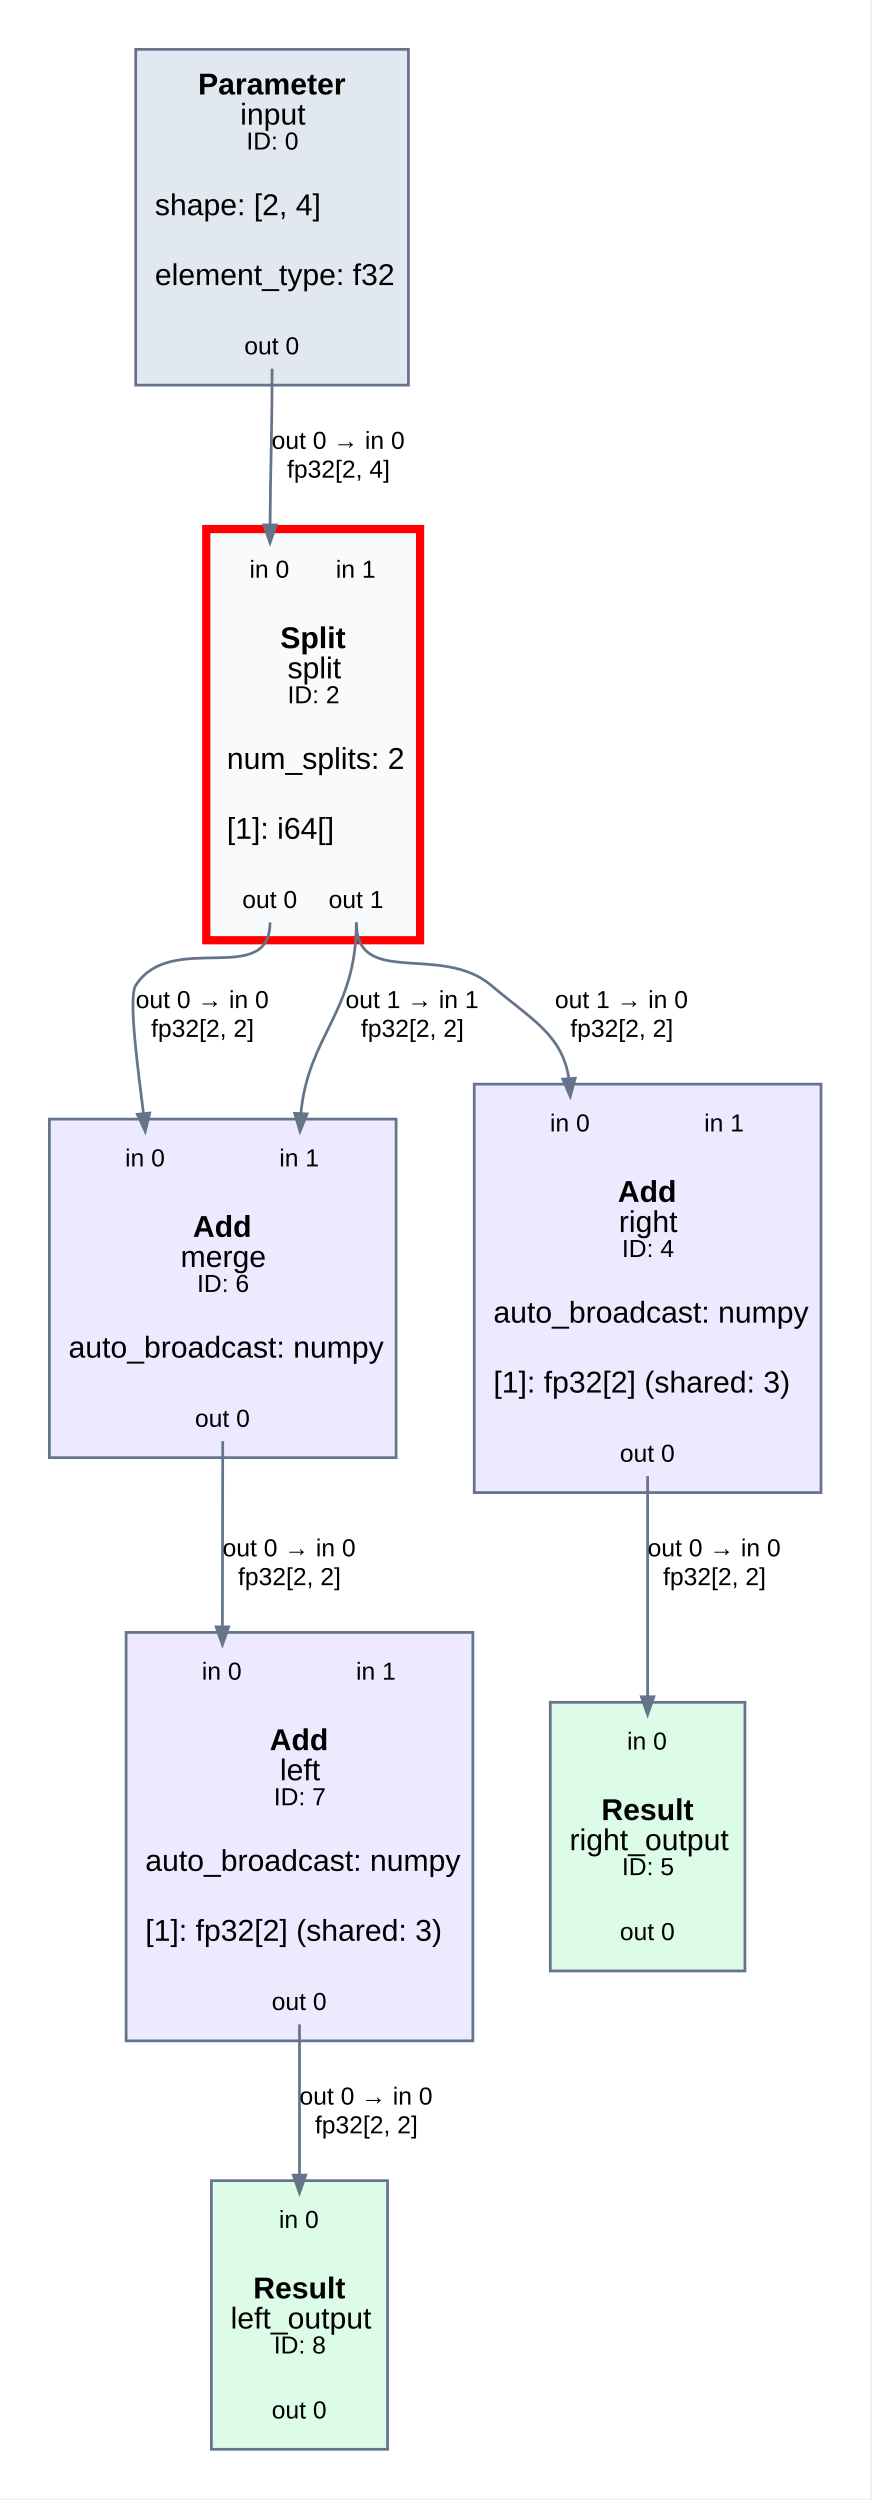
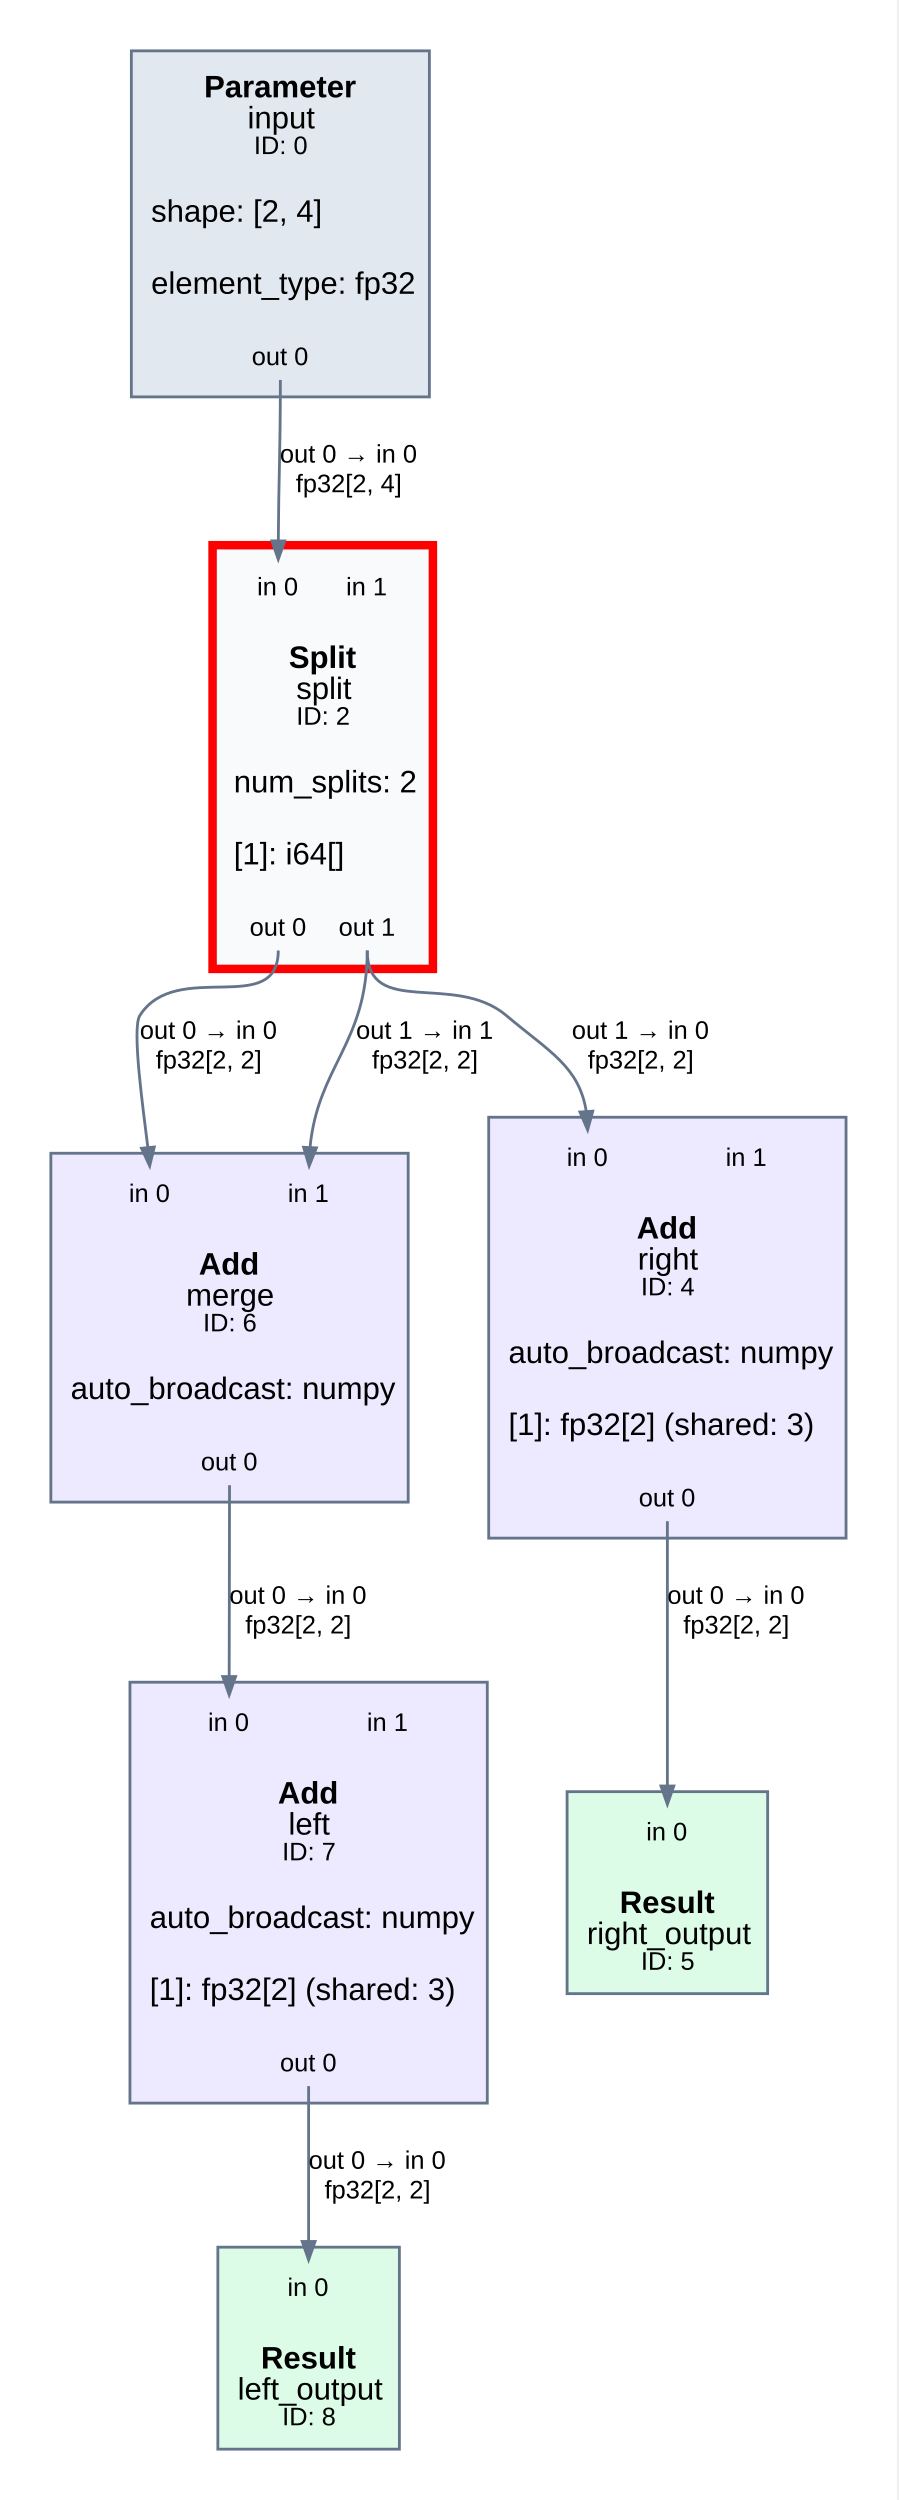
- <svg xmlns="http://www.w3.org/2000/svg" width="318pt" height="912pt" viewBox="0.00 0.00 318.00 912.00">
-   <g id="graph0" class="graph" transform="scale(1 1) rotate(0) translate(18 893.5)">
-     <polygon fill="white" stroke="none" points="-18,18 -18,-893.5 299.5,-893.5 299.5,18 -18,18" />
+ <svg xmlns="http://www.w3.org/2000/svg" width="318pt" height="885pt" viewBox="0.00 0.00 318.00 885.00">
+   <g id="graph0" class="graph" transform="scale(1 1) rotate(0) translate(18 867)">
+     <polygon fill="white" stroke="none" points="-18,18 -18,-867 299.5,-867 299.5,18 -18,18" />
    <g id="node_n0" class="node">
-       <polygon fill="#e2e8f0" stroke="none" points="31.5,-753 31.5,-875.5 131,-875.5 131,-753 31.5,-753" />
-       <polygon fill="none" stroke="#64748b" points="31.5,-753 31.5,-875.5 131,-875.5 131,-753 31.5,-753" />
-       <text xml:space="preserve" text-anchor="start" x="54.25" y="-859.05" font-family="Arial" font-weight="bold" font-size="11.00">Parameter</text>
-       <text xml:space="preserve" text-anchor="start" x="69.62" y="-848.05" font-family="Arial" font-size="11.00">input</text>
-       <text xml:space="preserve" text-anchor="start" x="71.88" y="-838.95" font-family="Arial" font-size="9.00">ID: 0</text>
-       <text xml:space="preserve" text-anchor="start" x="38.5" y="-815" font-family="Arial" font-size="11.00">shape: [2, 4]</text>
-       <text xml:space="preserve" text-anchor="start" x="38.5" y="-789.5" font-family="Arial" font-size="11.00">element_type: f32</text>
-       <text xml:space="preserve" text-anchor="start" x="71.12" y="-764.25" font-family="Arial" font-size="9.00">out 0</text>
+       <polygon fill="#e2e8f0" stroke="none" points="28.5,-726.5 28.5,-849 134,-849 134,-726.5 28.5,-726.5" />
+       <polygon fill="none" stroke="#64748b" points="28.5,-726.5 28.5,-849 134,-849 134,-726.5 28.5,-726.5" />
+       <text xml:space="preserve" text-anchor="start" x="54.25" y="-832.55" font-family="Arial" font-weight="bold" font-size="11.00">Parameter</text>
+       <text xml:space="preserve" text-anchor="start" x="69.62" y="-821.55" font-family="Arial" font-size="11.00">input</text>
+       <text xml:space="preserve" text-anchor="start" x="71.88" y="-812.45" font-family="Arial" font-size="9.00">ID: 0</text>
+       <text xml:space="preserve" text-anchor="start" x="35.5" y="-788.5" font-family="Arial" font-size="11.00">shape: [2, 4]</text>
+       <text xml:space="preserve" text-anchor="start" x="35.5" y="-763" font-family="Arial" font-size="11.00">element_type: fp32</text>
+       <text xml:space="preserve" text-anchor="start" x="71.12" y="-737.75" font-family="Arial" font-size="9.00">out 0</text>
    </g>
    <g id="node_n1" class="node">
-       <polygon fill="#f8fafc" stroke="none" points="55.75,-549 55.75,-702 136.75,-702 136.75,-549 55.75,-549" />
-       <polygon fill="none" stroke="red" stroke-width="3" points="57.25,-550.5 57.25,-700.5 135.25,-700.5 135.25,-550.5 57.25,-550.5" />
-       <text xml:space="preserve" text-anchor="start" x="73" y="-682.75" font-family="Arial" font-size="9.00">in 0</text>
-       <text xml:space="preserve" text-anchor="start" x="104.5" y="-682.75" font-family="Arial" font-size="9.00">in 1</text>
-       <text xml:space="preserve" text-anchor="start" x="84.25" y="-657.05" font-family="Arial" font-weight="bold" font-size="11.00">Split</text>
-       <text xml:space="preserve" text-anchor="start" x="86.88" y="-646.05" font-family="Arial" font-size="11.00">split</text>
-       <text xml:space="preserve" text-anchor="start" x="86.88" y="-636.95" font-family="Arial" font-size="9.00">ID: 2</text>
-       <text xml:space="preserve" text-anchor="start" x="64.75" y="-613" font-family="Arial" font-size="11.00">num_splits: 2</text>
-       <text xml:space="preserve" text-anchor="start" x="64.75" y="-587.5" font-family="Arial" font-size="11.00">[1]: i64[]</text>
-       <text xml:space="preserve" text-anchor="start" x="70.38" y="-562.25" font-family="Arial" font-size="9.00">out 0</text>
-       <text xml:space="preserve" text-anchor="start" x="101.88" y="-562.25" font-family="Arial" font-size="9.00">out 1</text>
+       <polygon fill="#f8fafc" stroke="none" points="55.75,-522.5 55.75,-675.5 136.75,-675.5 136.75,-522.5 55.75,-522.5" />
+       <polygon fill="none" stroke="red" stroke-width="3" points="57.25,-524 57.25,-674 135.25,-674 135.25,-524 57.25,-524" />
+       <text xml:space="preserve" text-anchor="start" x="73" y="-656.25" font-family="Arial" font-size="9.00">in 0</text>
+       <text xml:space="preserve" text-anchor="start" x="104.5" y="-656.25" font-family="Arial" font-size="9.00">in 1</text>
+       <text xml:space="preserve" text-anchor="start" x="84.25" y="-630.55" font-family="Arial" font-weight="bold" font-size="11.00">Split</text>
+       <text xml:space="preserve" text-anchor="start" x="86.88" y="-619.55" font-family="Arial" font-size="11.00">split</text>
+       <text xml:space="preserve" text-anchor="start" x="86.88" y="-610.45" font-family="Arial" font-size="9.00">ID: 2</text>
+       <text xml:space="preserve" text-anchor="start" x="64.75" y="-586.5" font-family="Arial" font-size="11.00">num_splits: 2</text>
+       <text xml:space="preserve" text-anchor="start" x="64.75" y="-561" font-family="Arial" font-size="11.00">[1]: i64[]</text>
+       <text xml:space="preserve" text-anchor="start" x="70.38" y="-535.75" font-family="Arial" font-size="9.00">out 0</text>
+       <text xml:space="preserve" text-anchor="start" x="101.88" y="-535.75" font-family="Arial" font-size="9.00">out 1</text>
    </g>
    <g id="edge_0" class="edge">
-       <path fill="none" stroke="#64748b" d="M81.25,-759C81.25,-732.93 80.64,-724.51 80.52,-701.88" />
-       <polygon fill="#64748b" stroke="#64748b" points="82.8,-702.01 80.5,-695.51 78.25,-702.02 82.8,-702.01" />
-       <text xml:space="preserve" text-anchor="start" x="81.09" y="-729.75" font-family="Arial" font-size="9.00">out 0 → in 0</text>
-       <text xml:space="preserve" text-anchor="start" x="86.71" y="-719.25" font-family="Arial" font-size="9.00">fp32[2, 4]</text>
+       <path fill="none" stroke="#64748b" d="M81.25,-732.5C81.25,-706.43 80.64,-698.01 80.52,-675.38" />
+       <polygon fill="#64748b" stroke="#64748b" points="82.8,-675.51 80.5,-669.01 78.25,-675.52 82.8,-675.51" />
+       <text xml:space="preserve" text-anchor="start" x="81.09" y="-703.25" font-family="Arial" font-size="9.00">out 0 → in 0</text>
+       <text xml:space="preserve" text-anchor="start" x="86.71" y="-692.75" font-family="Arial" font-size="9.00">fp32[2, 4]</text>
    </g>
    <g id="node_n2" class="node">
-       <polygon fill="#ede9fe" stroke="none" points="155,-349 155,-498 281.5,-498 281.5,-349 155,-349" />
-       <polygon fill="none" stroke="#64748b" points="155,-349 155,-498 281.5,-498 281.5,-349 155,-349" />
-       <text xml:space="preserve" text-anchor="start" x="182.62" y="-480.75" font-family="Arial" font-size="9.00">in 0</text>
-       <text xml:space="preserve" text-anchor="start" x="238.88" y="-480.75" font-family="Arial" font-size="9.00">in 1</text>
-       <text xml:space="preserve" text-anchor="start" x="207.38" y="-455.05" font-family="Arial" font-weight="bold" font-size="11.00">Add</text>
-       <text xml:space="preserve" text-anchor="start" x="207.75" y="-444.05" font-family="Arial" font-size="11.00">right</text>
-       <text xml:space="preserve" text-anchor="start" x="208.88" y="-434.95" font-family="Arial" font-size="9.00">ID: 4</text>
-       <text xml:space="preserve" text-anchor="start" x="162" y="-411" font-family="Arial" font-size="11.00">auto_broadcast: numpy</text>
-       <text xml:space="preserve" text-anchor="start" x="162" y="-385.5" font-family="Arial" font-size="11.00">[1]: fp32[2] (shared: 3)</text>
-       <text xml:space="preserve" text-anchor="start" x="208.12" y="-360.25" font-family="Arial" font-size="9.00">out 0</text>
+       <polygon fill="#ede9fe" stroke="none" points="155,-322.5 155,-471.5 281.5,-471.5 281.5,-322.5 155,-322.5" />
+       <polygon fill="none" stroke="#64748b" points="155,-322.5 155,-471.5 281.5,-471.5 281.5,-322.5 155,-322.5" />
+       <text xml:space="preserve" text-anchor="start" x="182.62" y="-454.25" font-family="Arial" font-size="9.00">in 0</text>
+       <text xml:space="preserve" text-anchor="start" x="238.88" y="-454.25" font-family="Arial" font-size="9.00">in 1</text>
+       <text xml:space="preserve" text-anchor="start" x="207.38" y="-428.55" font-family="Arial" font-weight="bold" font-size="11.00">Add</text>
+       <text xml:space="preserve" text-anchor="start" x="207.75" y="-417.55" font-family="Arial" font-size="11.00">right</text>
+       <text xml:space="preserve" text-anchor="start" x="208.88" y="-408.45" font-family="Arial" font-size="9.00">ID: 4</text>
+       <text xml:space="preserve" text-anchor="start" x="162" y="-384.5" font-family="Arial" font-size="11.00">auto_broadcast: numpy</text>
+       <text xml:space="preserve" text-anchor="start" x="162" y="-359" font-family="Arial" font-size="11.00">[1]: fp32[2] (shared: 3)</text>
+       <text xml:space="preserve" text-anchor="start" x="208.12" y="-333.75" font-family="Arial" font-size="9.00">out 0</text>
    </g>
    <g id="edge_1" class="edge">
-       <path fill="none" stroke="#64748b" d="M112,-557C112,-532.84 142.82,-549.61 161.25,-534 176.38,-521.19 187.14,-515.98 189.59,-499.71" />
-       <polygon fill="#64748b" stroke="#64748b" points="191.84,-500.15 190.02,-493.51 187.3,-499.84 191.84,-500.15" />
-       <text xml:space="preserve" text-anchor="start" x="184.43" y="-525.75" font-family="Arial" font-size="9.00">out 1 → in 0</text>
-       <text xml:space="preserve" text-anchor="start" x="190.05" y="-515.25" font-family="Arial" font-size="9.00">fp32[2, 2]</text>
+       <path fill="none" stroke="#64748b" d="M112,-530.5C112,-506.34 142.82,-523.11 161.25,-507.5 176.38,-494.69 187.14,-489.48 189.59,-473.21" />
+       <polygon fill="#64748b" stroke="#64748b" points="191.84,-473.65 190.02,-467.01 187.3,-473.34 191.84,-473.65" />
+       <text xml:space="preserve" text-anchor="start" x="184.43" y="-499.25" font-family="Arial" font-size="9.00">out 1 → in 0</text>
+       <text xml:space="preserve" text-anchor="start" x="190.05" y="-488.75" font-family="Arial" font-size="9.00">fp32[2, 2]</text>
    </g>
    <g id="node_n4" class="node">
-       <polygon fill="#ede9fe" stroke="none" points="0,-361.75 0,-485.25 126.5,-485.25 126.5,-361.75 0,-361.75" />
-       <polygon fill="none" stroke="#64748b" points="0,-361.75 0,-485.25 126.5,-485.25 126.5,-361.75 0,-361.75" />
-       <text xml:space="preserve" text-anchor="start" x="27.62" y="-468" font-family="Arial" font-size="9.00">in 0</text>
-       <text xml:space="preserve" text-anchor="start" x="83.88" y="-468" font-family="Arial" font-size="9.00">in 1</text>
-       <text xml:space="preserve" text-anchor="start" x="52.38" y="-442.3" font-family="Arial" font-weight="bold" font-size="11.00">Add</text>
-       <text xml:space="preserve" text-anchor="start" x="47.88" y="-431.3" font-family="Arial" font-size="11.00">merge</text>
-       <text xml:space="preserve" text-anchor="start" x="53.88" y="-422.2" font-family="Arial" font-size="9.00">ID: 6</text>
-       <text xml:space="preserve" text-anchor="start" x="7" y="-398.25" font-family="Arial" font-size="11.00">auto_broadcast: numpy</text>
-       <text xml:space="preserve" text-anchor="start" x="53.12" y="-373" font-family="Arial" font-size="9.00">out 0</text>
+       <polygon fill="#ede9fe" stroke="none" points="0,-335.25 0,-458.75 126.5,-458.75 126.5,-335.25 0,-335.25" />
+       <polygon fill="none" stroke="#64748b" points="0,-335.25 0,-458.75 126.5,-458.75 126.5,-335.25 0,-335.25" />
+       <text xml:space="preserve" text-anchor="start" x="27.62" y="-441.5" font-family="Arial" font-size="9.00">in 0</text>
+       <text xml:space="preserve" text-anchor="start" x="83.88" y="-441.5" font-family="Arial" font-size="9.00">in 1</text>
+       <text xml:space="preserve" text-anchor="start" x="52.38" y="-415.8" font-family="Arial" font-weight="bold" font-size="11.00">Add</text>
+       <text xml:space="preserve" text-anchor="start" x="47.88" y="-404.8" font-family="Arial" font-size="11.00">merge</text>
+       <text xml:space="preserve" text-anchor="start" x="53.88" y="-395.7" font-family="Arial" font-size="9.00">ID: 6</text>
+       <text xml:space="preserve" text-anchor="start" x="7" y="-371.75" font-family="Arial" font-size="11.00">auto_broadcast: numpy</text>
+       <text xml:space="preserve" text-anchor="start" x="53.12" y="-346.5" font-family="Arial" font-size="9.00">out 0</text>
    </g>
    <g id="edge_3" class="edge">
-       <path fill="none" stroke="#64748b" d="M80.5,-557C80.5,-532.94 44.4,-554.31 31.5,-534 28.63,-529.48 32.63,-501.32 34.38,-486.94" />
-       <polygon fill="#64748b" stroke="#64748b" points="36.62,-487.45 34.98,-480.76 32.09,-487.01 36.62,-487.45" />
-       <text xml:space="preserve" text-anchor="start" x="31.5" y="-525.75" font-family="Arial" font-size="9.00">out 0 → in 0</text>
-       <text xml:space="preserve" text-anchor="start" x="37.12" y="-515.25" font-family="Arial" font-size="9.00">fp32[2, 2]</text>
+       <path fill="none" stroke="#64748b" d="M80.5,-530.5C80.5,-506.44 44.4,-527.81 31.5,-507.5 28.63,-502.98 32.63,-474.82 34.38,-460.44" />
+       <polygon fill="#64748b" stroke="#64748b" points="36.62,-460.95 34.98,-454.26 32.09,-460.51 36.62,-460.95" />
+       <text xml:space="preserve" text-anchor="start" x="31.5" y="-499.25" font-family="Arial" font-size="9.00">out 0 → in 0</text>
+       <text xml:space="preserve" text-anchor="start" x="37.12" y="-488.75" font-family="Arial" font-size="9.00">fp32[2, 2]</text>
    </g>
    <g id="edge_4" class="edge">
-       <path fill="none" stroke="#64748b" d="M112,-557C112,-524.04 94.47,-516.16 91.73,-487.12" />
-       <polygon fill="#64748b" stroke="#64748b" points="94.01,-487.15 91.44,-480.76 89.47,-487.36 94.01,-487.15" />
-       <text xml:space="preserve" text-anchor="start" x="108.05" y="-525.75" font-family="Arial" font-size="9.00">out 1 → in 1</text>
-       <text xml:space="preserve" text-anchor="start" x="113.68" y="-515.25" font-family="Arial" font-size="9.00">fp32[2, 2]</text>
+       <path fill="none" stroke="#64748b" d="M112,-530.5C112,-497.54 94.47,-489.66 91.73,-460.62" />
+       <polygon fill="#64748b" stroke="#64748b" points="94.01,-460.65 91.44,-454.26 89.47,-460.86 94.01,-460.65" />
+       <text xml:space="preserve" text-anchor="start" x="108.05" y="-499.25" font-family="Arial" font-size="9.00">out 1 → in 1</text>
+       <text xml:space="preserve" text-anchor="start" x="113.68" y="-488.75" font-family="Arial" font-size="9.00">fp32[2, 2]</text>
    </g>
    <g id="node_n3" class="node">
-       <polygon fill="#dcfce7" stroke="none" points="182.75,-174.5 182.75,-272.5 253.75,-272.5 253.75,-174.5 182.75,-174.5" />
-       <polygon fill="none" stroke="#64748b" points="182.75,-174.5 182.75,-272.5 253.75,-272.5 253.75,-174.5 182.75,-174.5" />
-       <text xml:space="preserve" text-anchor="start" x="210.75" y="-255.25" font-family="Arial" font-size="9.00">in 0</text>
-       <text xml:space="preserve" text-anchor="start" x="201.38" y="-229.55" font-family="Arial" font-weight="bold" font-size="11.00">Result</text>
-       <text xml:space="preserve" text-anchor="start" x="189.75" y="-218.55" font-family="Arial" font-size="11.00">right_output</text>
-       <text xml:space="preserve" text-anchor="start" x="208.88" y="-209.45" font-family="Arial" font-size="9.00">ID: 5</text>
-       <text xml:space="preserve" text-anchor="start" x="208.12" y="-185.75" font-family="Arial" font-size="9.00">out 0</text>
+       <polygon fill="#dcfce7" stroke="none" points="182.75,-161.25 182.75,-232.75 253.75,-232.75 253.75,-161.25 182.75,-161.25" />
+       <polygon fill="none" stroke="#64748b" points="182.75,-161.25 182.75,-232.75 253.75,-232.75 253.75,-161.25 182.75,-161.25" />
+       <text xml:space="preserve" text-anchor="start" x="210.75" y="-215.5" font-family="Arial" font-size="9.00">in 0</text>
+       <text xml:space="preserve" text-anchor="start" x="201.38" y="-189.8" font-family="Arial" font-weight="bold" font-size="11.00">Result</text>
+       <text xml:space="preserve" text-anchor="start" x="189.75" y="-178.8" font-family="Arial" font-size="11.00">right_output</text>
+       <text xml:space="preserve" text-anchor="start" x="208.88" y="-169.7" font-family="Arial" font-size="9.00">ID: 5</text>
    </g>
    <g id="edge_2" class="edge">
-       <path fill="none" stroke="#64748b" d="M218.25,-355C218.25,-318.43 218.25,-307.36 218.25,-274.38" />
-       <polygon fill="#64748b" stroke="#64748b" points="220.53,-274.51 218.25,-268.01 215.98,-274.51 220.53,-274.51" />
-       <text xml:space="preserve" text-anchor="start" x="218.25" y="-325.75" font-family="Arial" font-size="9.00">out 0 → in 0</text>
-       <text xml:space="preserve" text-anchor="start" x="223.88" y="-315.25" font-family="Arial" font-size="9.00">fp32[2, 2]</text>
+       <path fill="none" stroke="#64748b" d="M218.25,-328.5C218.25,-285.93 218.25,-273.41 218.25,-234.36" />
+       <polygon fill="#64748b" stroke="#64748b" points="220.53,-234.76 218.25,-228.26 215.98,-234.76 220.53,-234.76" />
+       <text xml:space="preserve" text-anchor="start" x="218.25" y="-299.25" font-family="Arial" font-size="9.00">out 0 → in 0</text>
+       <text xml:space="preserve" text-anchor="start" x="223.88" y="-288.75" font-family="Arial" font-size="9.00">fp32[2, 2]</text>
    </g>
    <g id="node_n5" class="node">
-       <polygon fill="#ede9fe" stroke="none" points="28,-149 28,-298 154.5,-298 154.5,-149 28,-149" />
-       <polygon fill="none" stroke="#64748b" points="28,-149 28,-298 154.5,-298 154.5,-149 28,-149" />
-       <text xml:space="preserve" text-anchor="start" x="55.62" y="-280.75" font-family="Arial" font-size="9.00">in 0</text>
-       <text xml:space="preserve" text-anchor="start" x="111.88" y="-280.75" font-family="Arial" font-size="9.00">in 1</text>
-       <text xml:space="preserve" text-anchor="start" x="80.38" y="-255.05" font-family="Arial" font-weight="bold" font-size="11.00">Add</text>
-       <text xml:space="preserve" text-anchor="start" x="84.12" y="-244.05" font-family="Arial" font-size="11.00">left</text>
-       <text xml:space="preserve" text-anchor="start" x="81.88" y="-234.95" font-family="Arial" font-size="9.00">ID: 7</text>
-       <text xml:space="preserve" text-anchor="start" x="35" y="-211" font-family="Arial" font-size="11.00">auto_broadcast: numpy</text>
-       <text xml:space="preserve" text-anchor="start" x="35" y="-185.5" font-family="Arial" font-size="11.00">[1]: fp32[2] (shared: 3)</text>
-       <text xml:space="preserve" text-anchor="start" x="81.12" y="-160.25" font-family="Arial" font-size="9.00">out 0</text>
+       <polygon fill="#ede9fe" stroke="none" points="28,-122.5 28,-271.5 154.5,-271.5 154.5,-122.5 28,-122.5" />
+       <polygon fill="none" stroke="#64748b" points="28,-122.5 28,-271.5 154.5,-271.5 154.5,-122.5 28,-122.5" />
+       <text xml:space="preserve" text-anchor="start" x="55.62" y="-254.25" font-family="Arial" font-size="9.00">in 0</text>
+       <text xml:space="preserve" text-anchor="start" x="111.88" y="-254.25" font-family="Arial" font-size="9.00">in 1</text>
+       <text xml:space="preserve" text-anchor="start" x="80.38" y="-228.55" font-family="Arial" font-weight="bold" font-size="11.00">Add</text>
+       <text xml:space="preserve" text-anchor="start" x="84.12" y="-217.55" font-family="Arial" font-size="11.00">left</text>
+       <text xml:space="preserve" text-anchor="start" x="81.88" y="-208.45" font-family="Arial" font-size="9.00">ID: 7</text>
+       <text xml:space="preserve" text-anchor="start" x="35" y="-184.5" font-family="Arial" font-size="11.00">auto_broadcast: numpy</text>
+       <text xml:space="preserve" text-anchor="start" x="35" y="-159" font-family="Arial" font-size="11.00">[1]: fp32[2] (shared: 3)</text>
+       <text xml:space="preserve" text-anchor="start" x="81.12" y="-133.75" font-family="Arial" font-size="9.00">out 0</text>
    </g>
    <g id="edge_5" class="edge">
-       <path fill="none" stroke="#64748b" d="M63.25,-367.75C63.25,-336.85 63.14,-327.22 63.13,-299.8" />
-       <polygon fill="#64748b" stroke="#64748b" points="65.4,-300.01 63.13,-293.51 60.85,-300.01 65.4,-300.01" />
-       <text xml:space="preserve" text-anchor="start" x="63.2" y="-325.75" font-family="Arial" font-size="9.00">out 0 → in 0</text>
-       <text xml:space="preserve" text-anchor="start" x="68.82" y="-315.25" font-family="Arial" font-size="9.00">fp32[2, 2]</text>
+       <path fill="none" stroke="#64748b" d="M63.25,-341.25C63.25,-310.35 63.14,-300.72 63.13,-273.3" />
+       <polygon fill="#64748b" stroke="#64748b" points="65.4,-273.51 63.13,-267.01 60.85,-273.51 65.4,-273.51" />
+       <text xml:space="preserve" text-anchor="start" x="63.2" y="-299.25" font-family="Arial" font-size="9.00">out 0 → in 0</text>
+       <text xml:space="preserve" text-anchor="start" x="68.82" y="-288.75" font-family="Arial" font-size="9.00">fp32[2, 2]</text>
    </g>
    <g id="node_n6" class="node">
-       <polygon fill="#dcfce7" stroke="none" points="59.12,0 59.12,-98 123.38,-98 123.38,0 59.12,0" />
-       <polygon fill="none" stroke="#64748b" points="59.12,0 59.12,-98 123.38,-98 123.38,0 59.12,0" />
-       <text xml:space="preserve" text-anchor="start" x="83.75" y="-80.75" font-family="Arial" font-size="9.00">in 0</text>
-       <text xml:space="preserve" text-anchor="start" x="74.38" y="-55.05" font-family="Arial" font-weight="bold" font-size="11.00">Result</text>
-       <text xml:space="preserve" text-anchor="start" x="66.12" y="-44.05" font-family="Arial" font-size="11.00">left_output</text>
-       <text xml:space="preserve" text-anchor="start" x="81.88" y="-34.95" font-family="Arial" font-size="9.00">ID: 8</text>
-       <text xml:space="preserve" text-anchor="start" x="81.12" y="-11.25" font-family="Arial" font-size="9.00">out 0</text>
+       <polygon fill="#dcfce7" stroke="none" points="59.12,0 59.12,-71.5 123.38,-71.5 123.38,0 59.12,0" />
+       <polygon fill="none" stroke="#64748b" points="59.12,0 59.12,-71.5 123.38,-71.5 123.38,0 59.12,0" />
+       <text xml:space="preserve" text-anchor="start" x="83.75" y="-54.25" font-family="Arial" font-size="9.00">in 0</text>
+       <text xml:space="preserve" text-anchor="start" x="74.38" y="-28.55" font-family="Arial" font-weight="bold" font-size="11.00">Result</text>
+       <text xml:space="preserve" text-anchor="start" x="66.12" y="-17.55" font-family="Arial" font-size="11.00">left_output</text>
+       <text xml:space="preserve" text-anchor="start" x="81.88" y="-8.45" font-family="Arial" font-size="9.00">ID: 8</text>
    </g>
    <g id="edge_6" class="edge">
-       <path fill="none" stroke="#64748b" d="M91.25,-155C91.25,-129.84 91.25,-121.64 91.25,-99.93" />
-       <polygon fill="#64748b" stroke="#64748b" points="93.53,-100.01 91.25,-93.51 88.98,-100.01 93.53,-100.01" />
-       <text xml:space="preserve" text-anchor="start" x="91.25" y="-125.75" font-family="Arial" font-size="9.00">out 0 → in 0</text>
-       <text xml:space="preserve" text-anchor="start" x="96.88" y="-115.25" font-family="Arial" font-size="9.00">fp32[2, 2]</text>
+       <path fill="none" stroke="#64748b" d="M91.25,-128.5C91.25,-103.34 91.25,-95.14 91.25,-73.43" />
+       <polygon fill="#64748b" stroke="#64748b" points="93.53,-73.51 91.25,-67.01 88.98,-73.51 93.53,-73.51" />
+       <text xml:space="preserve" text-anchor="start" x="91.25" y="-99.25" font-family="Arial" font-size="9.00">out 0 → in 0</text>
+       <text xml:space="preserve" text-anchor="start" x="96.88" y="-88.75" font-family="Arial" font-size="9.00">fp32[2, 2]</text>
    </g>
  </g>
</svg>
